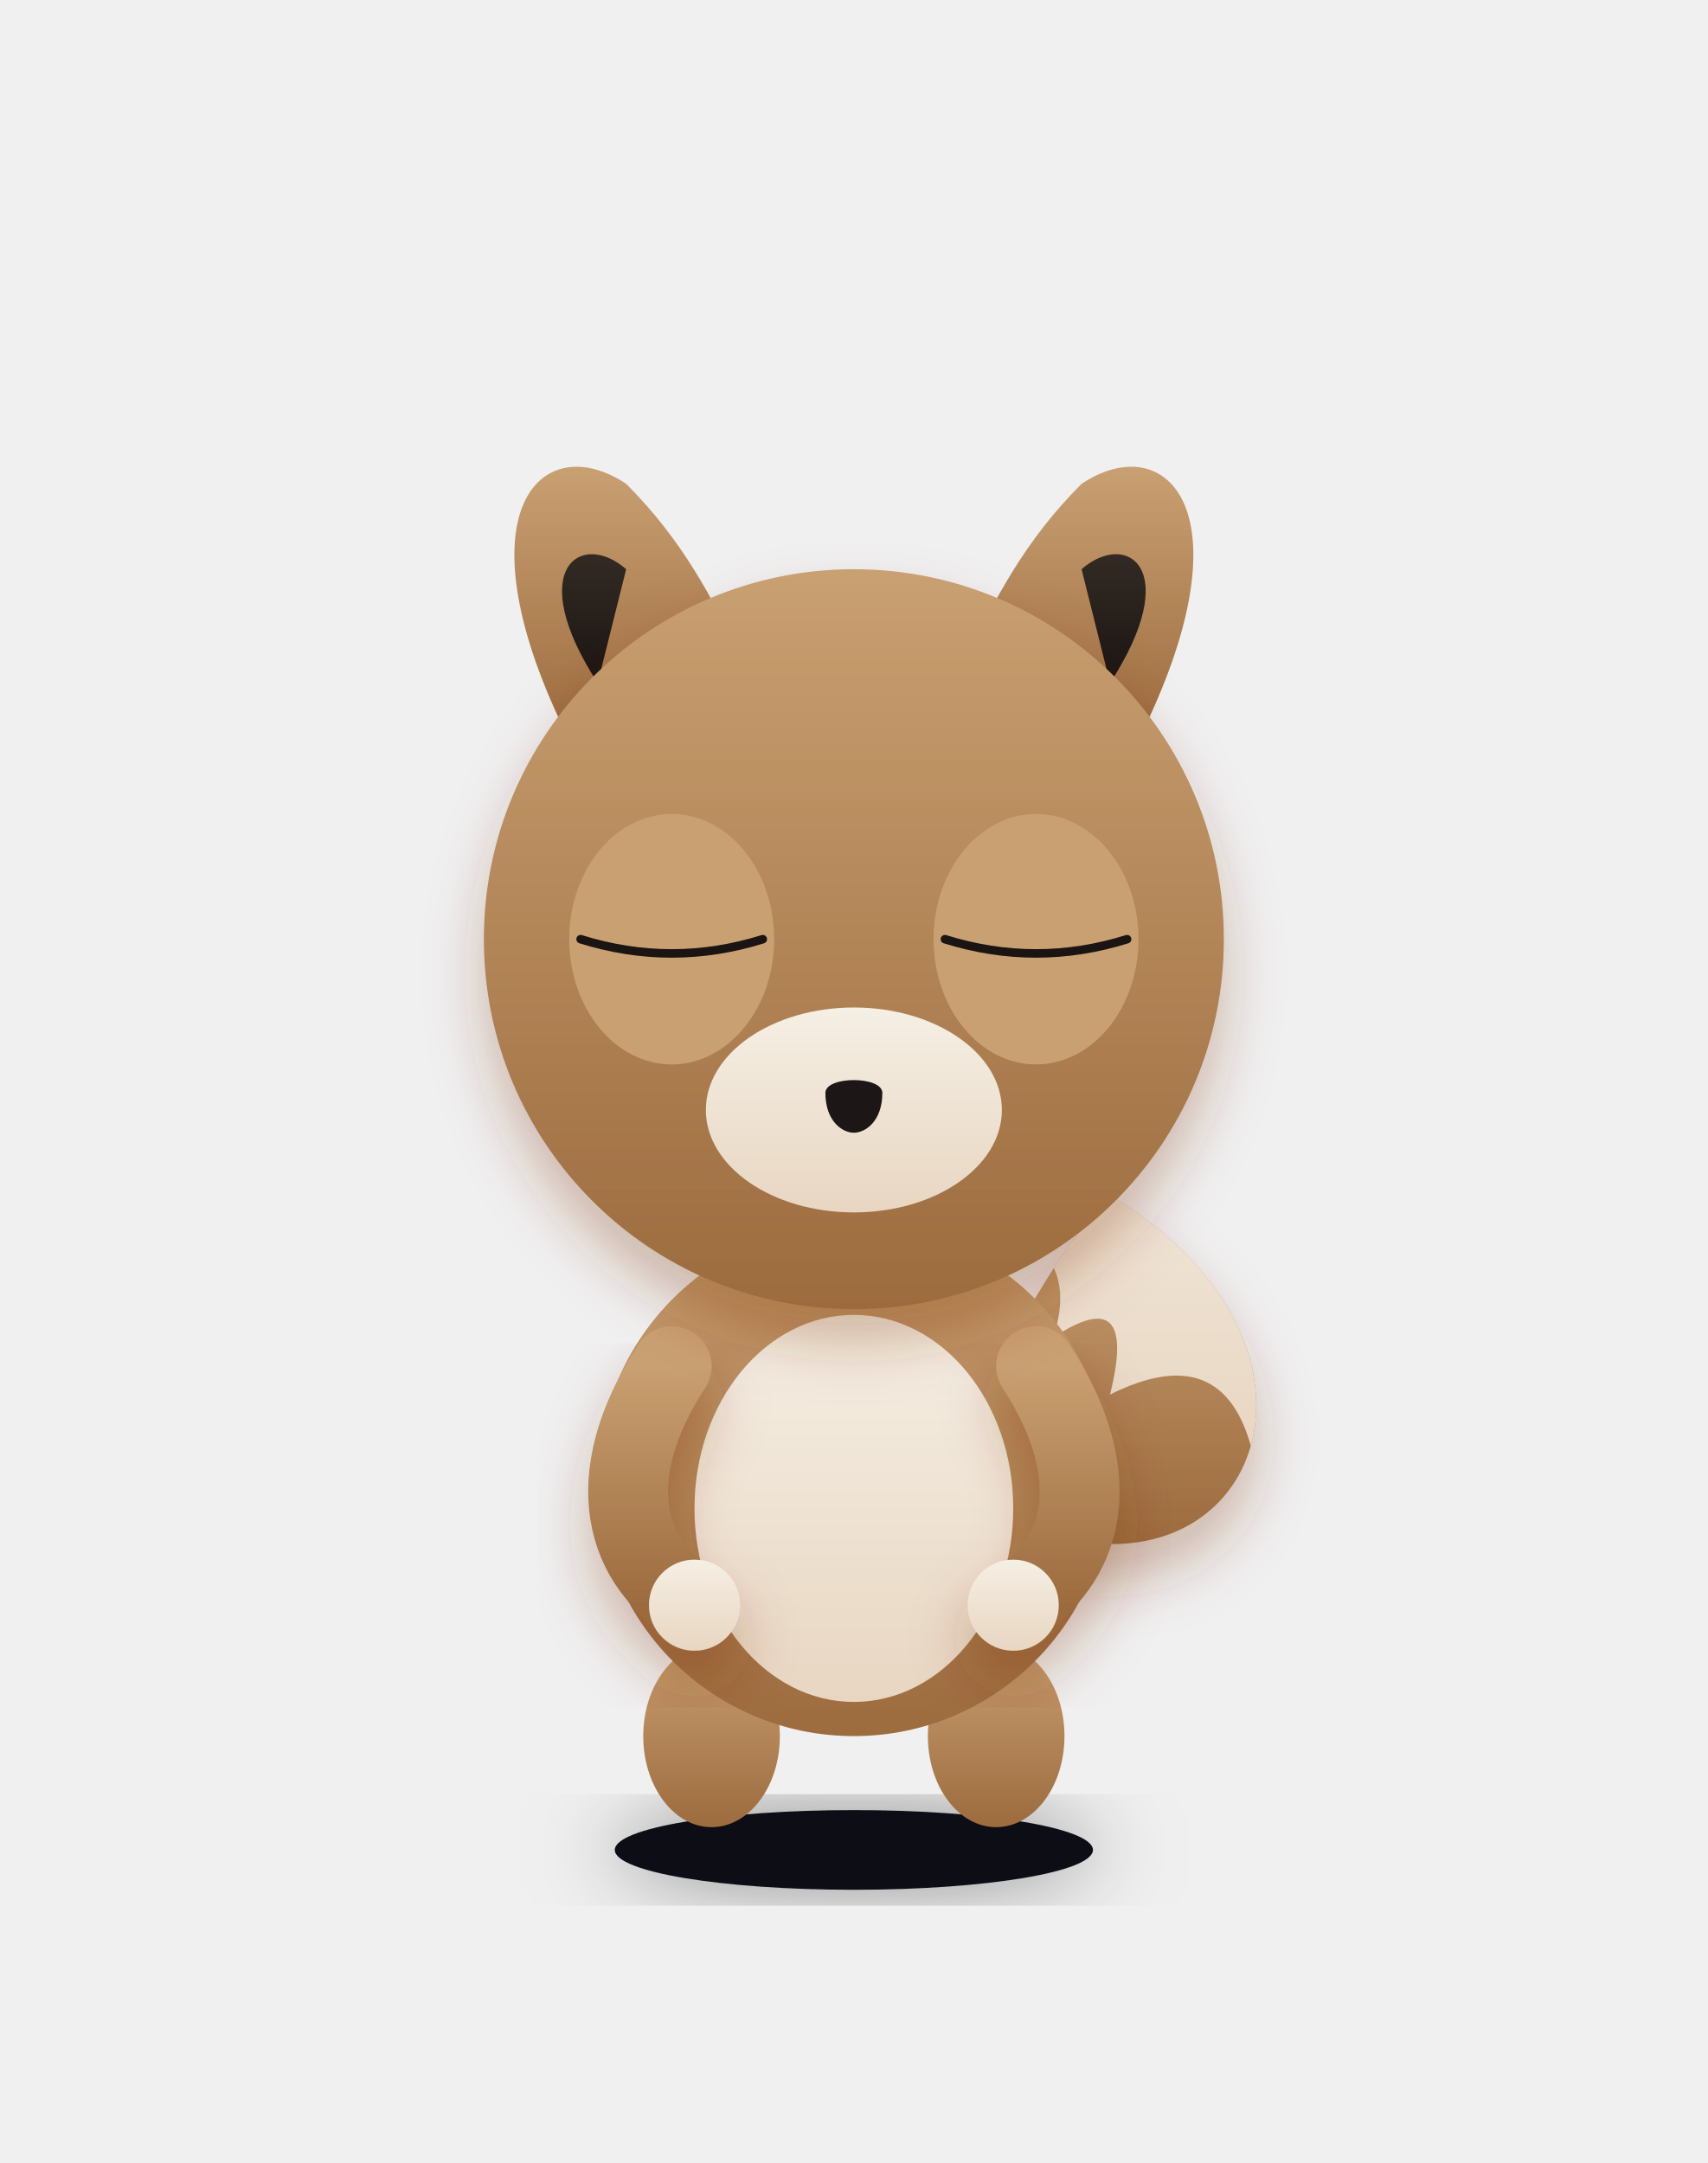
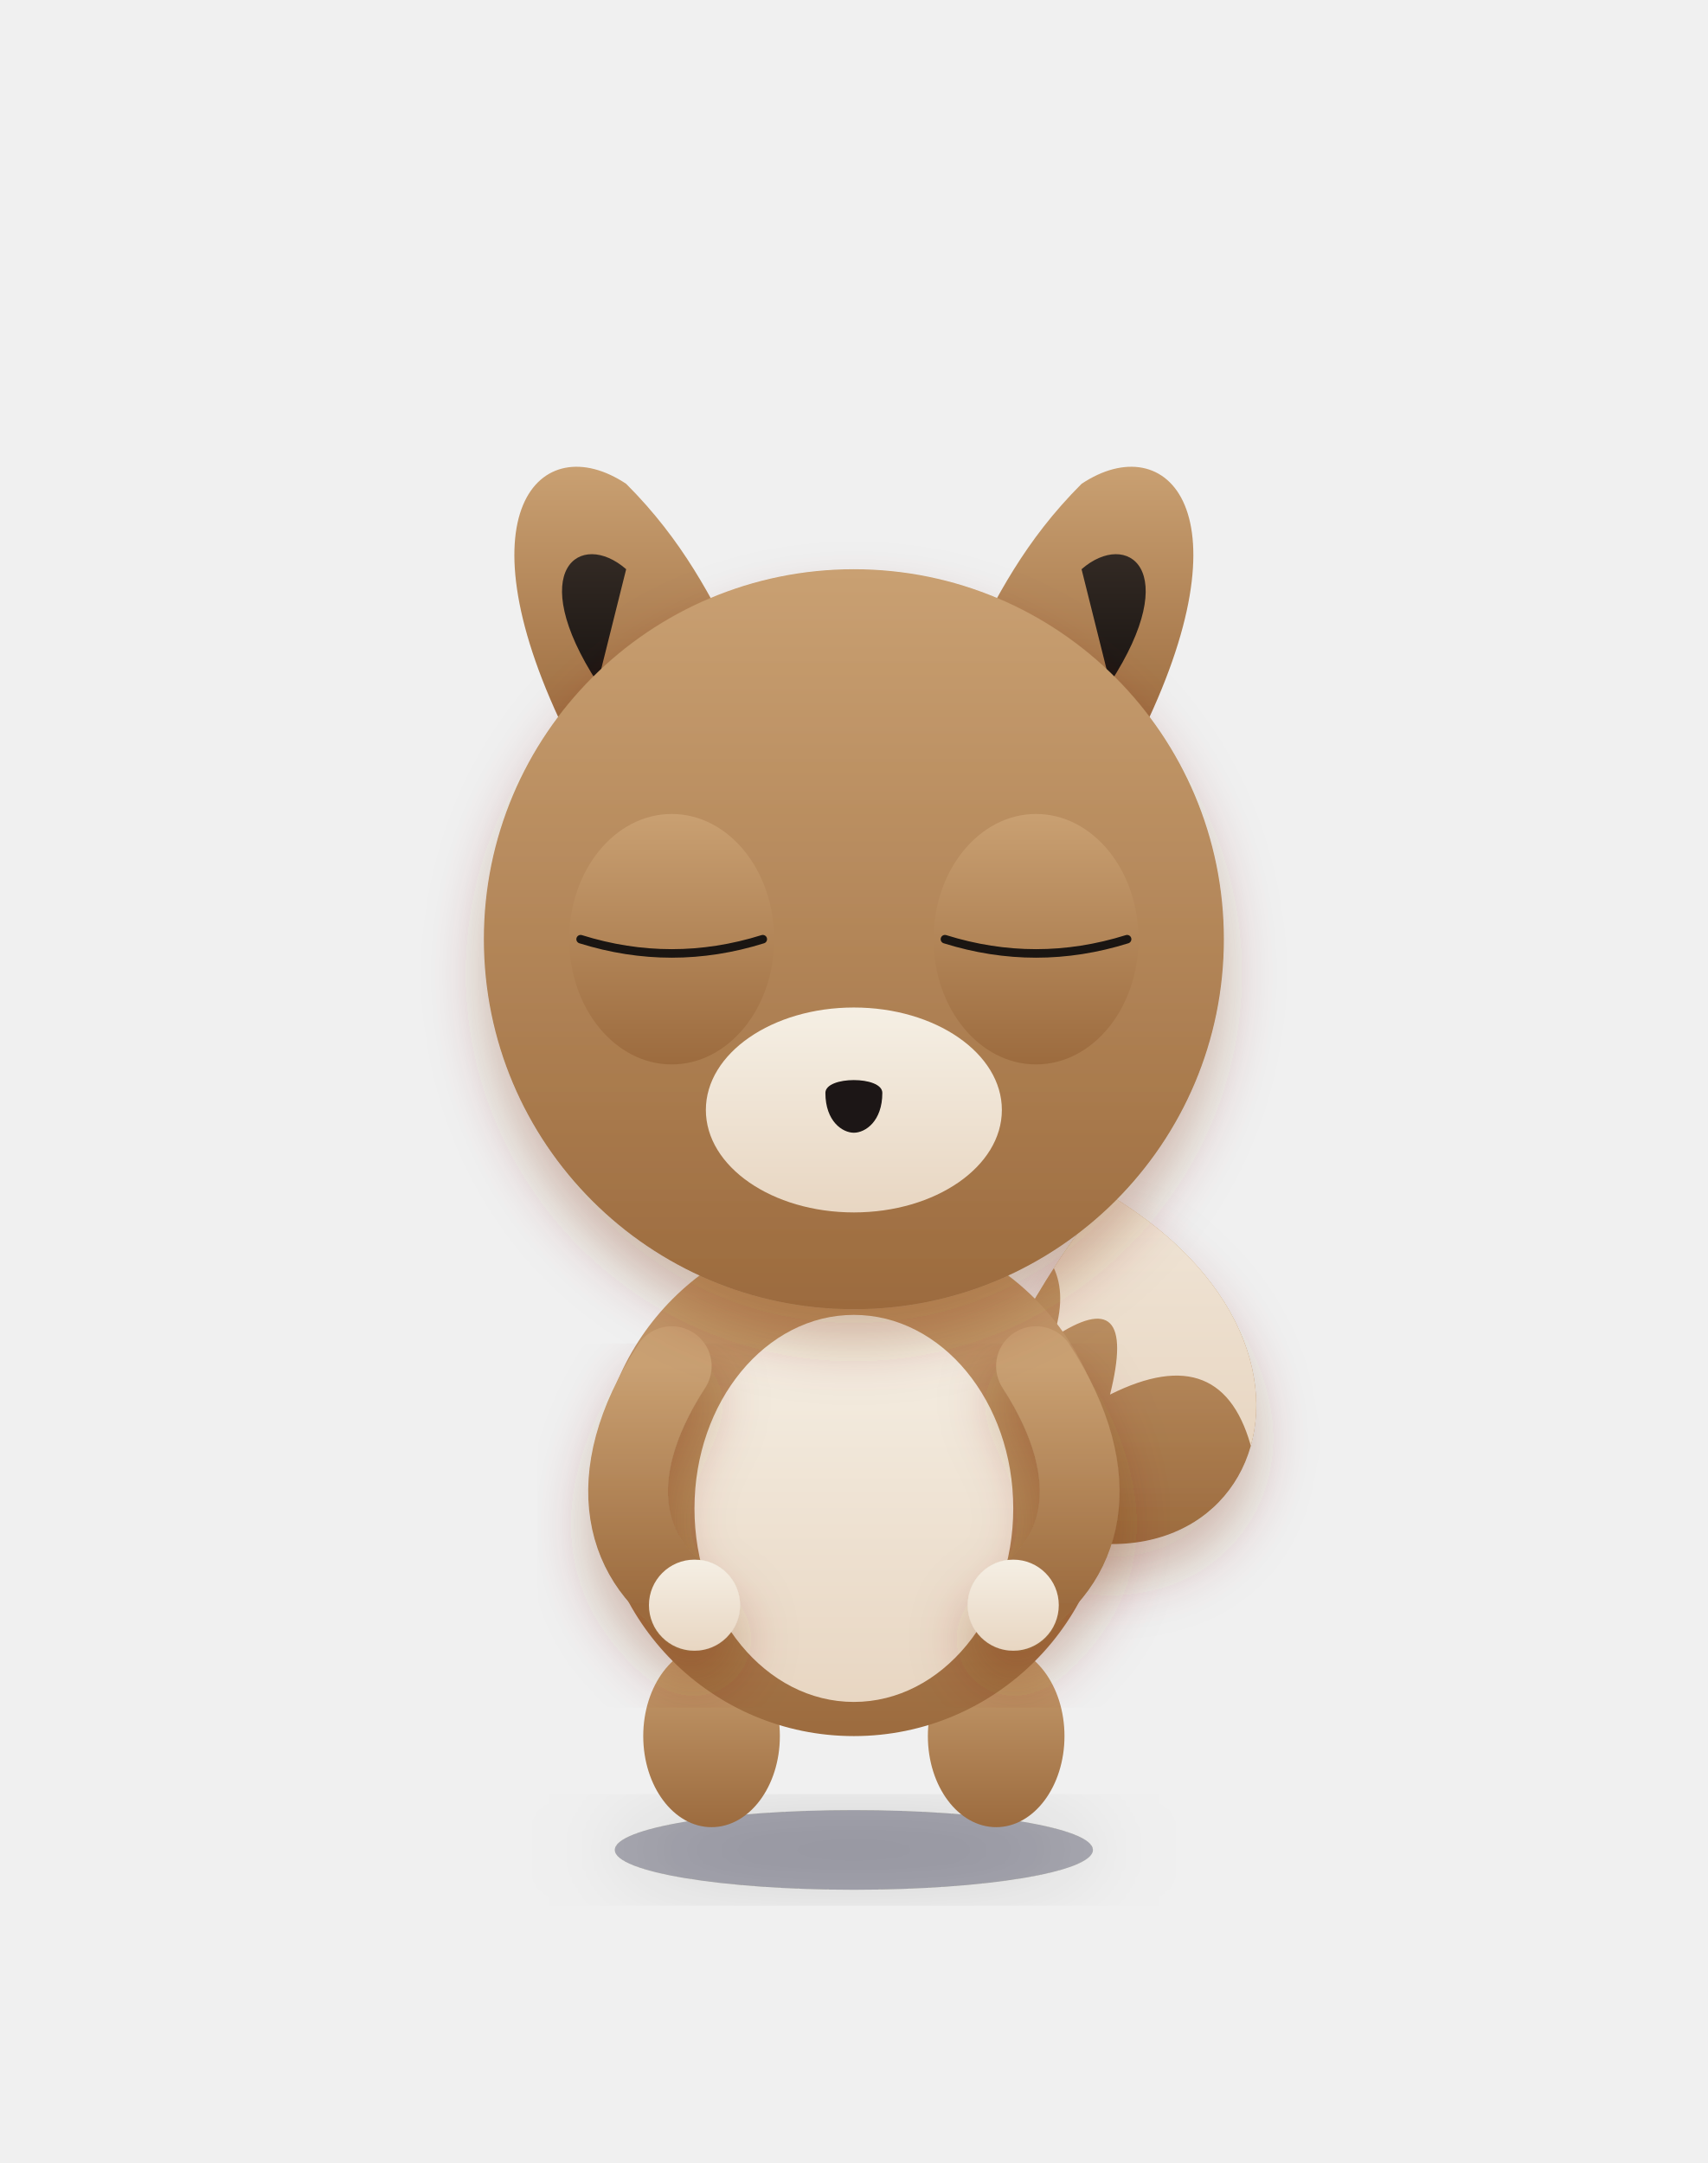
<svg xmlns="http://www.w3.org/2000/svg" viewBox="0 0 300 380" width="180" height="228" role="img">
  <defs>
    <linearGradient id="furGrad-hatchling-tired" x1="0%" y1="0%" x2="0%" y2="100%">
      <stop offset="0%" stop-color="#C9A072" />
      <stop offset="100%" stop-color="#9C6B3E" />
    </linearGradient>
    <linearGradient id="bellyGrad-hatchling-tired" x1="0%" y1="0%" x2="0%" y2="100%">
      <stop offset="0%" stop-color="#F5EFE4" />
      <stop offset="100%" stop-color="#E8D6C2" />
    </linearGradient>
    <linearGradient id="earDark-hatchling-tired" x1="0%" y1="0%" x2="0%" y2="100%">
      <stop offset="0%" stop-color="#332A24" />
      <stop offset="100%" stop-color="#1A1512" />
    </linearGradient>
    <filter id="softShadow-hatchling-tired" x="-20%" y="-20%" width="140%" height="140%">
      <feDropShadow dx="0" dy="6" stdDeviation="5" flood-color="#7A2D00" flood-opacity="0.3" />
    </filter>
    <filter id="groundShadow-hatchling-tired" x="-20%" y="-20%" width="140%" height="140%">
      <feDropShadow dx="0" dy="0" stdDeviation="8" flood-color="#000000" flood-opacity="0.5" />
    </filter>
    <path id="tailShapeBaby-hatchling-tired" d="M 165 260 C 215 295, 245 240, 195 210 C 185 220, 175 240, 165 260 Z" />
    <clipPath id="tailClipBaby-hatchling-tired">
      <use href="#tailShapeBaby-hatchling-tired" />
    </clipPath>
  </defs>
-   <ellipse cx="150" cy="325" rx="42" ry="7" fill="#111115" filter="url(#groundShadow-hatchling-tired)" />
+   <ellipse cx="150" cy="325" rx="42" ry="7" fill="#111115" fill-opacity="0.3" filter="url(#groundShadow-hatchling-tired)" />
  <g filter="url(#softShadow-hatchling-tired)">
    <use href="#tailShapeBaby-hatchling-tired" fill="url(#furGrad-hatchling-tired)" />
    <path d="M 175 215 Q 190 220 185 235 Q 200 225 195 245 Q 215 235 220 255 L 260 255 L 260 180 L 175 180 Z" fill="url(#bellyGrad-hatchling-tired)" clip-path="url(#tailClipBaby-hatchling-tired)" />
  </g>
  <g>
    <path d="M 100 130 C 80 90, 95 75, 110 85 C 120 95, 125 105, 130 115 Z" fill="url(#furGrad-hatchling-tired)" />
    <path d="M 105 120 C 92 100, 102 93, 110 100 Z" fill="url(#earDark-hatchling-tired)" />
    <path d="M 200 130 C 220 90, 205 75, 190 85 C 180 95, 175 105, 170 115 Z" fill="url(#furGrad-hatchling-tired)" />
    <path d="M 195 120 C 208 100, 198 93, 190 100 Z" fill="url(#earDark-hatchling-tired)" />
  </g>
  <g>
    <ellipse cx="125" cy="305" rx="12" ry="16" fill="url(#furGrad-hatchling-tired)" />
    <ellipse cx="175" cy="305" rx="12" ry="16" fill="url(#furGrad-hatchling-tired)" />
  </g>
  <g>
    <circle cx="150" cy="260" r="45" fill="url(#furGrad-hatchling-tired)" />
    <ellipse cx="150" cy="265" rx="28" ry="34" fill="url(#bellyGrad-hatchling-tired)" />
  </g>
  <g filter="url(#softShadow-hatchling-tired)">
    <path d="M 118 240 C 105 260, 110 275, 122 282" fill="none" stroke="url(#furGrad-hatchling-tired)" stroke-width="14" stroke-linecap="round" />
    <circle cx="122" cy="282" r="8" fill="url(#bellyGrad-hatchling-tired)" />
    <path d="M 182 240 C 195 260, 190 275, 178 282" fill="none" stroke="url(#furGrad-hatchling-tired)" stroke-width="14" stroke-linecap="round" />
    <circle cx="178" cy="282" r="8" fill="url(#bellyGrad-hatchling-tired)" />
  </g>
  <g filter="url(#softShadow-hatchling-tired)">
    <circle cx="150" cy="165" r="65" fill="url(#furGrad-hatchling-tired)" />
    <ellipse cx="150" cy="195" rx="26" ry="18" fill="url(#bellyGrad-hatchling-tired)" />
    <path d="M 145 192 C 145 189, 155 189, 155 192 C 155 197, 152 199, 150 199 C 148 199, 145 197, 145 192 Z" fill="#1A1512" />
    <g>
      <ellipse cx="118" cy="165" rx="16" ry="20" fill="#FFFFFF" />
      <ellipse cx="120" cy="165" rx="11" ry="14" fill="#1A1512" />
      <circle cx="116" cy="159" r="4.5" fill="#FFFFFF" />
      <ellipse cx="182" cy="165" rx="16" ry="20" fill="#FFFFFF" />
      <ellipse cx="180" cy="165" rx="11" ry="14" fill="#1A1512" />
      <circle cx="176" cy="159" r="4.5" fill="#FFFFFF" />
    </g>
  </g>
-   <ellipse cx="118" cy="165" rx="18" ry="22" fill="#C9A072" />
+   <ellipse cx="118" cy="165" rx="18" ry="22" fill="url(#furGrad-hatchling-tired)" />
  <path d="M 102 165 Q 118 170 134 165" stroke="#1A1512" stroke-width="1.5" fill="none" stroke-linecap="round" />
-   <ellipse cx="182" cy="165" rx="18" ry="22" fill="#C9A072" />
+   <ellipse cx="182" cy="165" rx="18" ry="22" fill="url(#furGrad-hatchling-tired)" />
  <path d="M 166 165 Q 182 170 198 165" stroke="#1A1512" stroke-width="1.5" fill="none" stroke-linecap="round" />
</svg>
